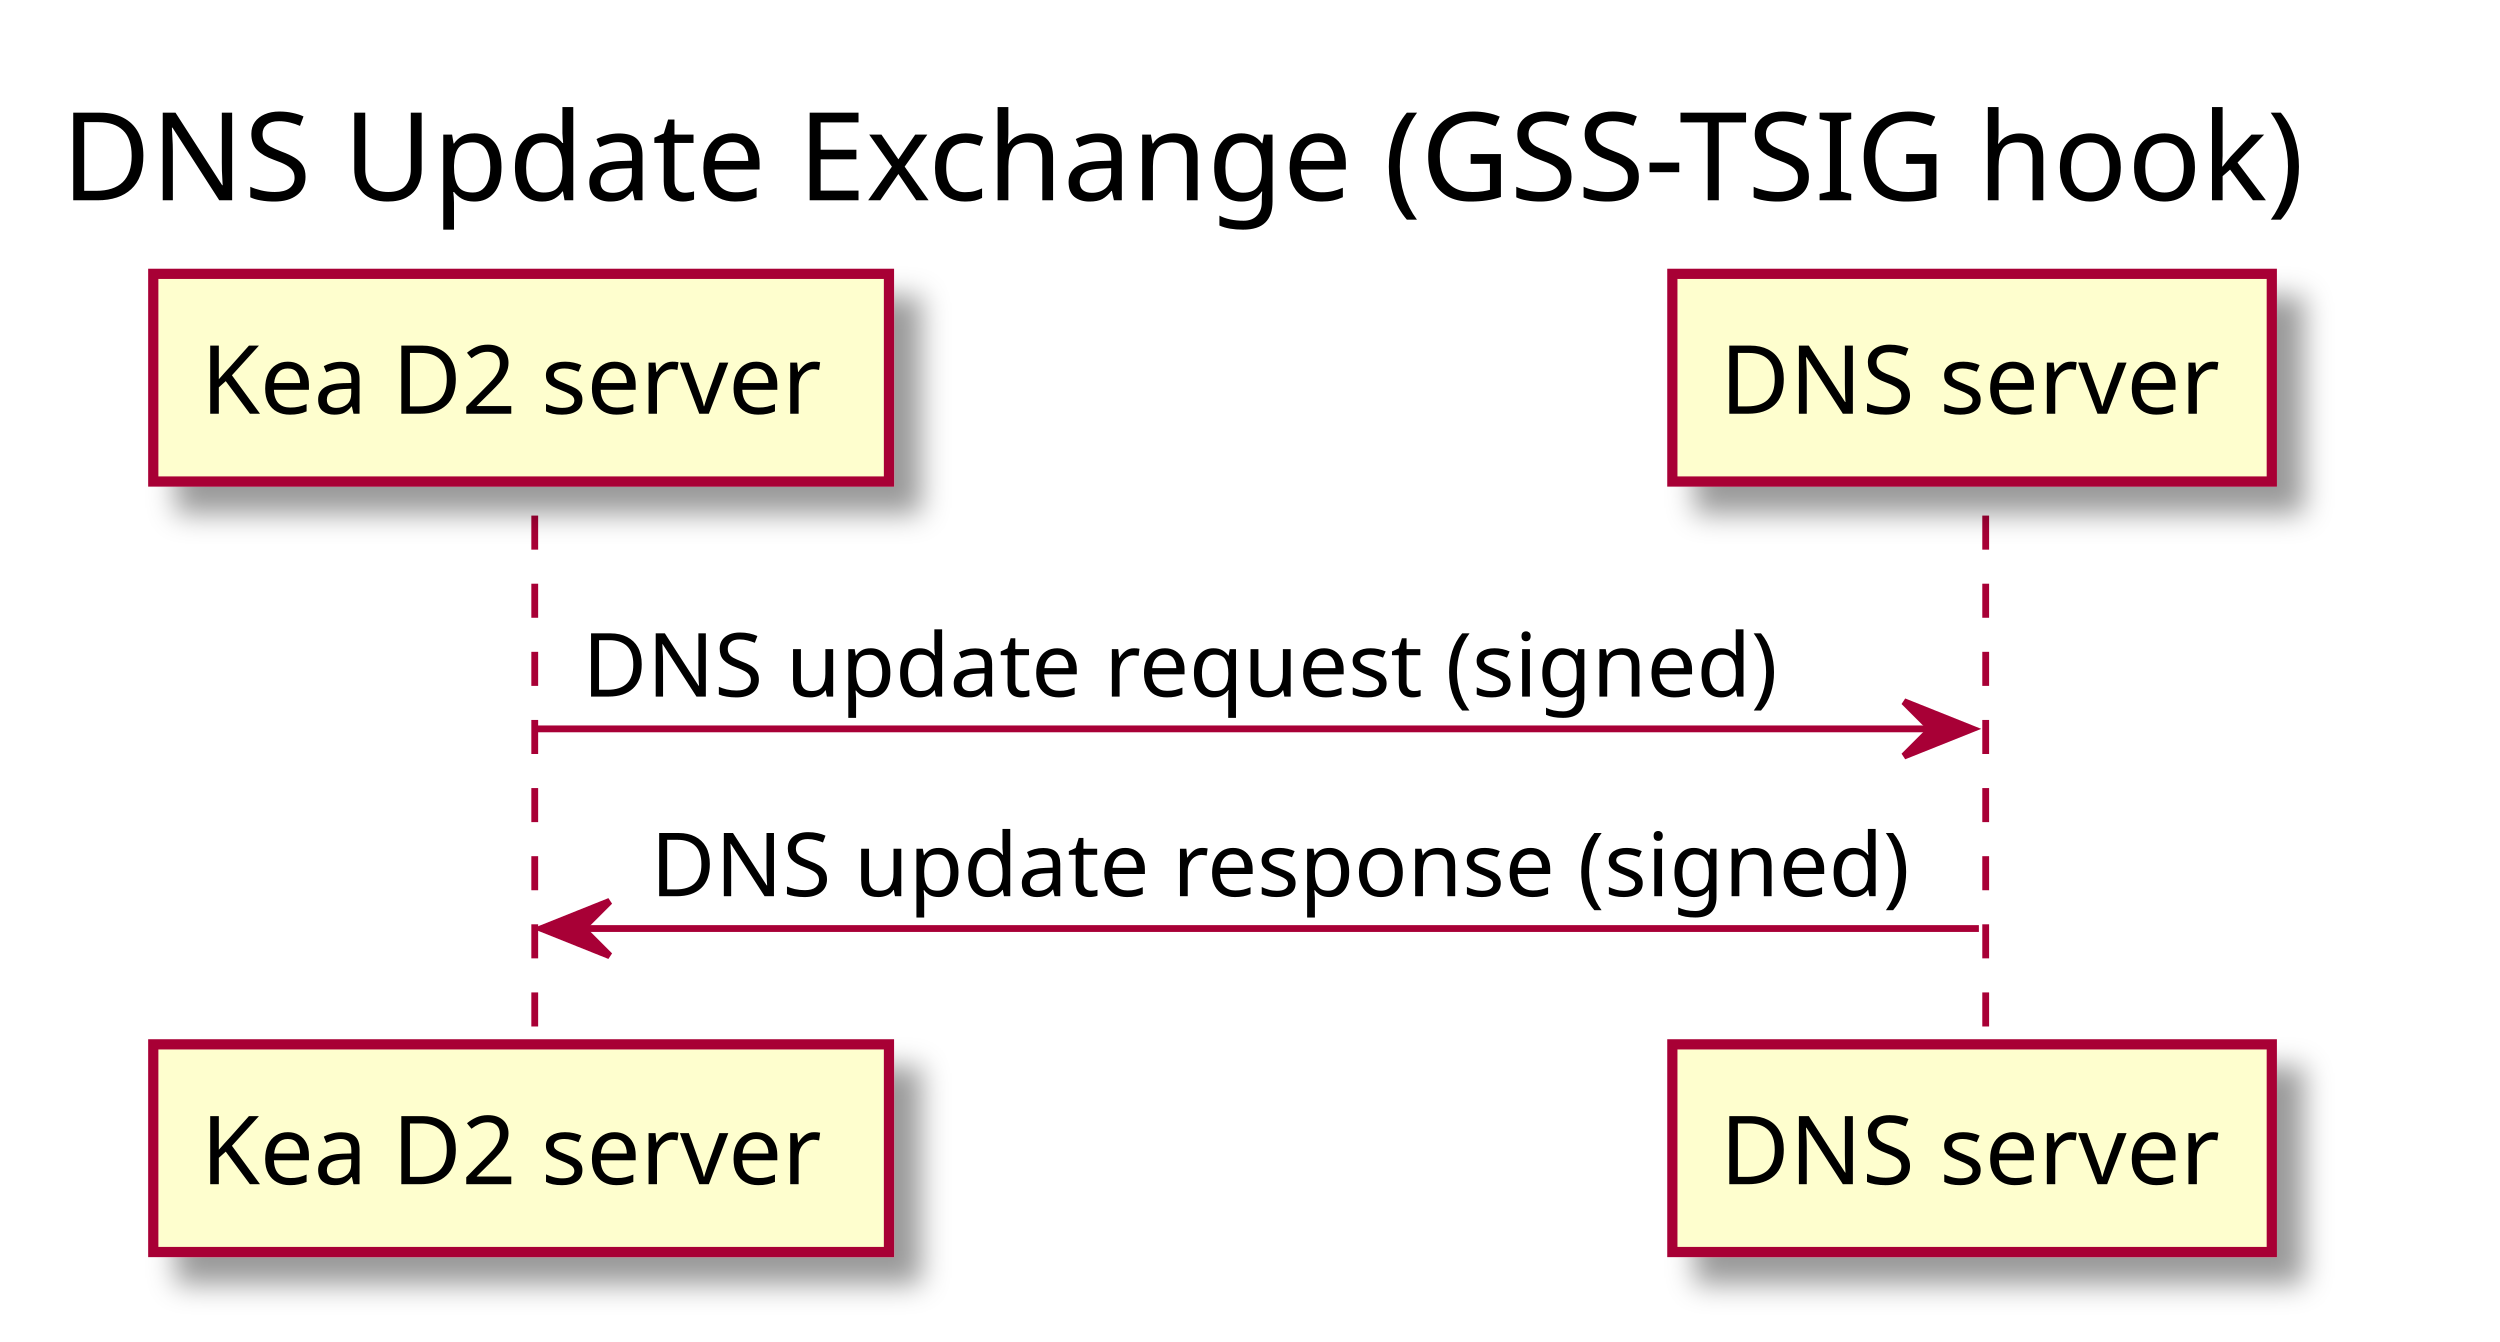
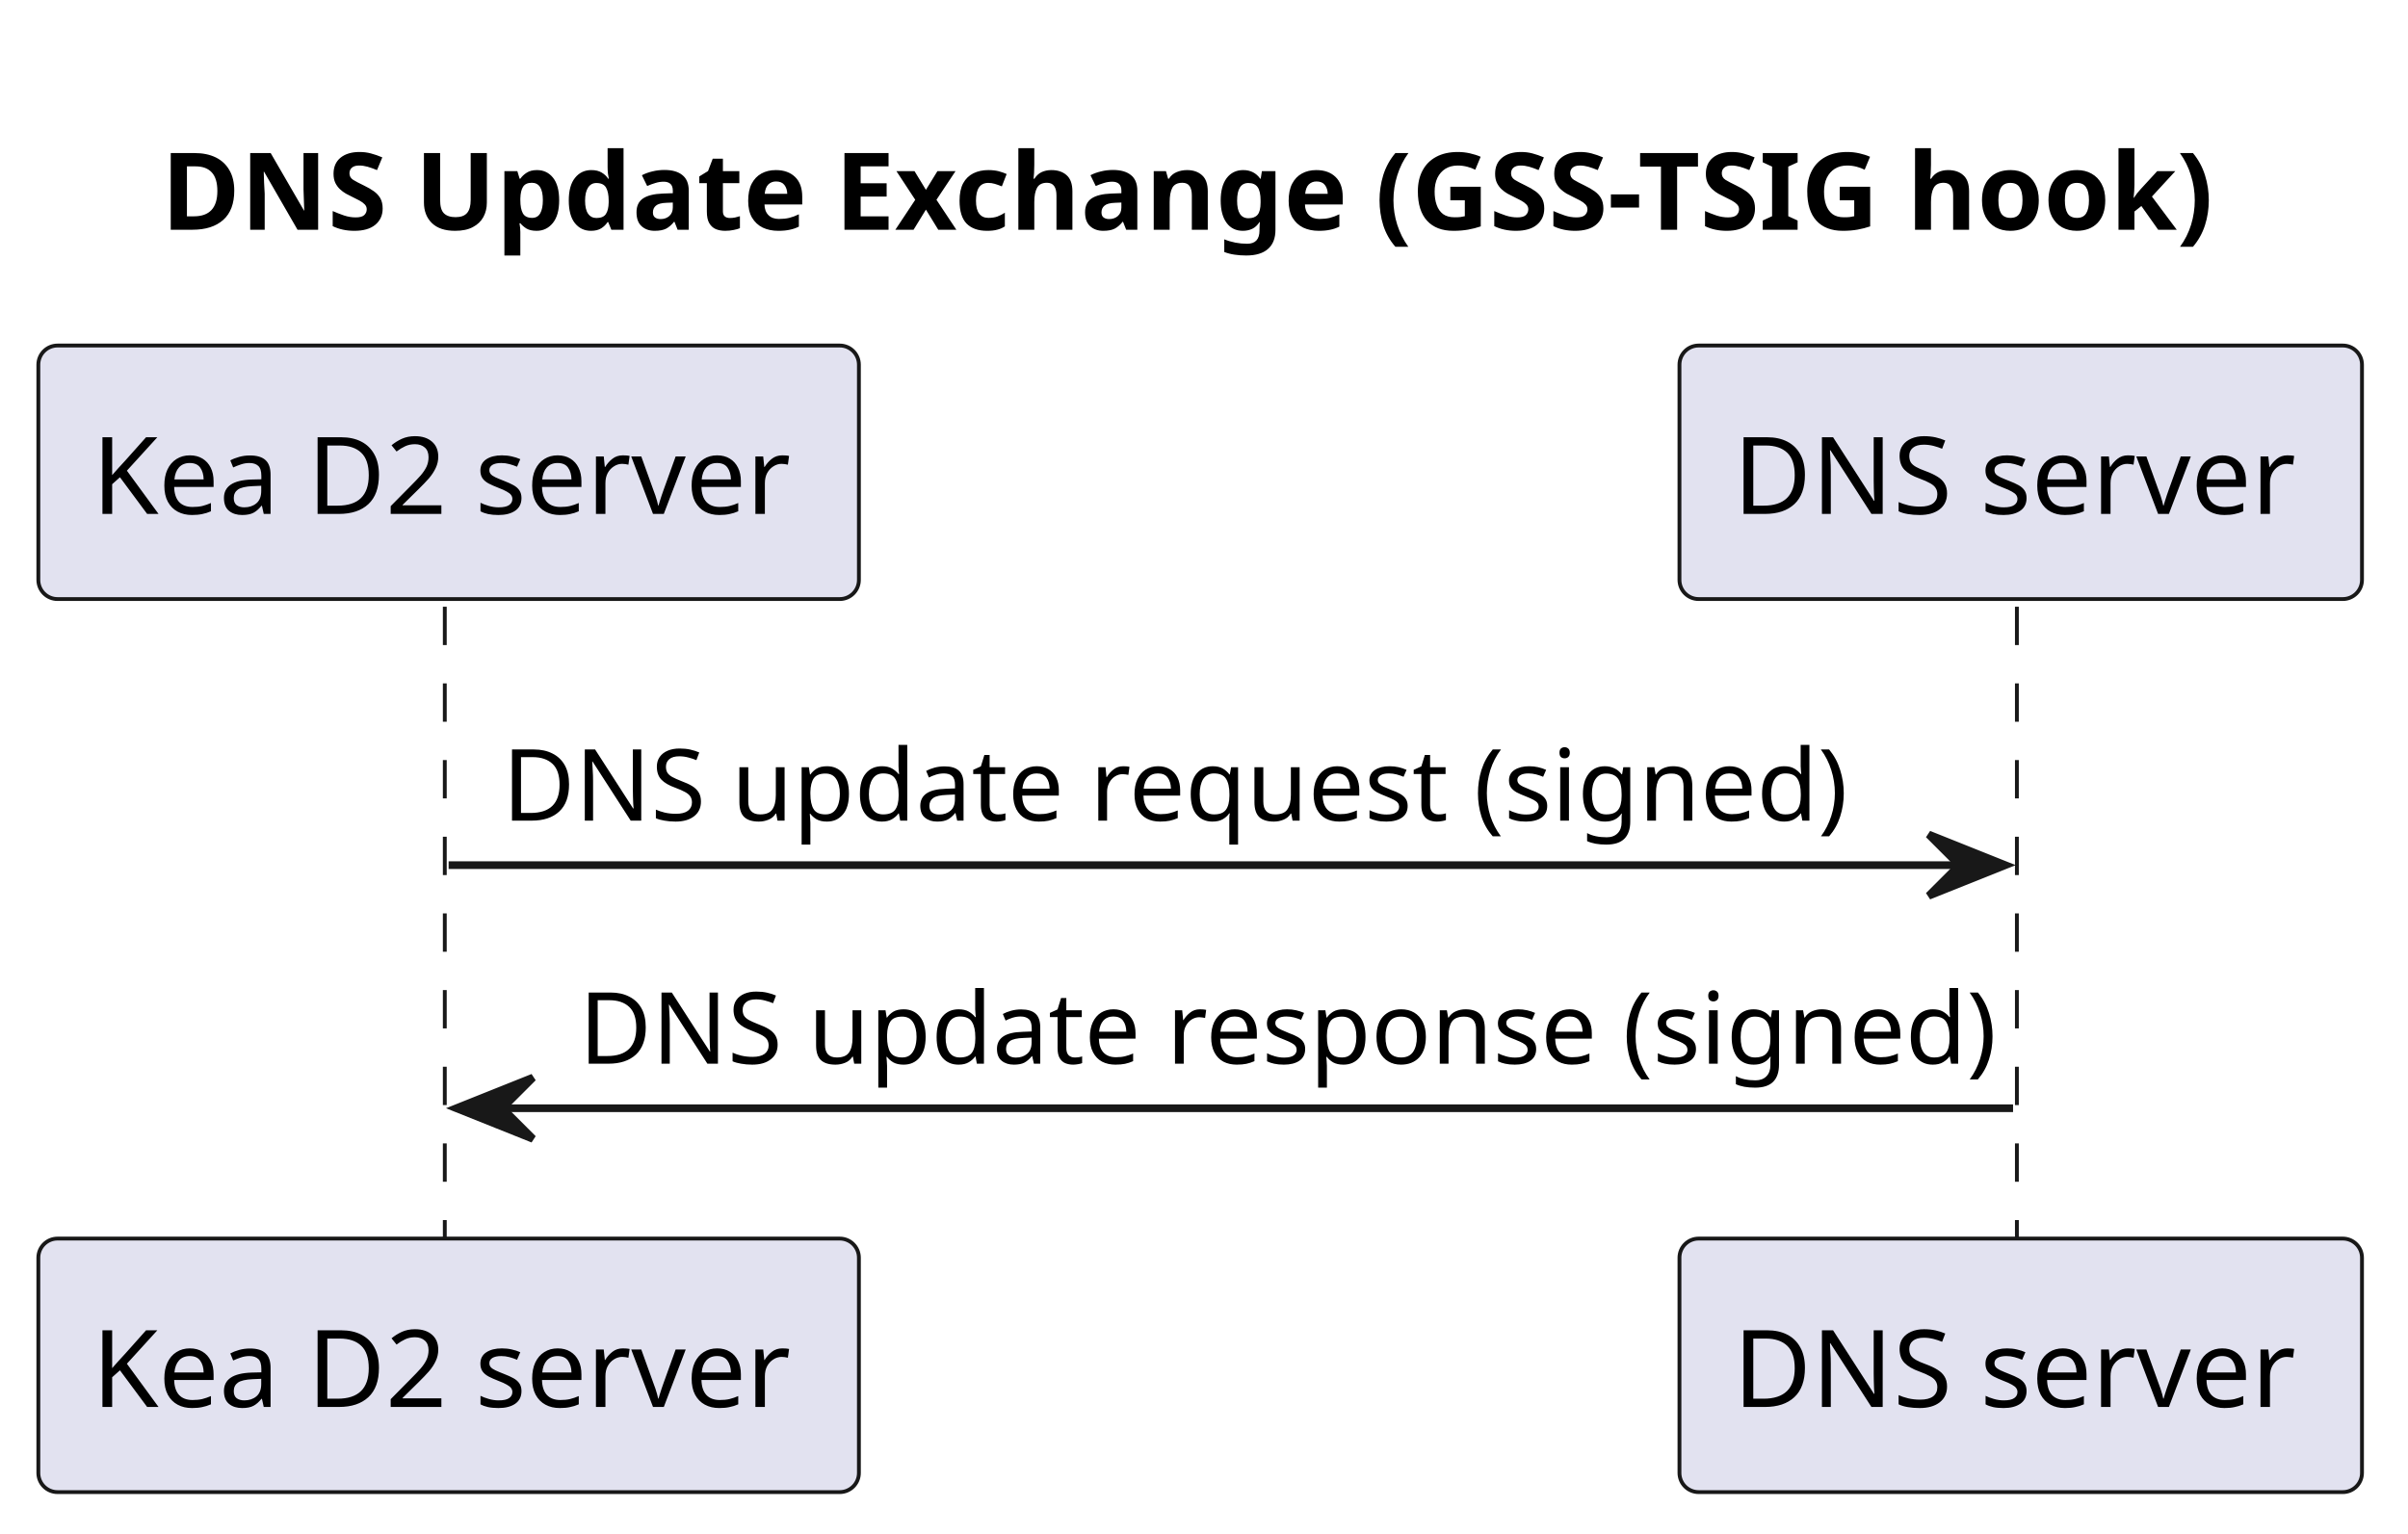
- <svg xmlns="http://www.w3.org/2000/svg" contentScriptType="application/ecmascript" contentStyleType="text/css" height="197px" preserveAspectRatio="none" style="width:367px;height:197px;background:#FFFFFF;" version="1.1" viewBox="0 0 367 197" width="367px" zoomAndPan="magnify">
-   <defs>
-     <filter height="300%" id="f1k5dkaewnu0nj" width="300%" x="-1" y="-1">
-       <feGaussianBlur result="blurOut" stdDeviation="2.0" />
-       <feColorMatrix in="blurOut" result="blurOut2" type="matrix" values="0 0 0 0 0 0 0 0 0 0 0 0 0 0 0 0 0 0 .4 0" />
-       <feOffset dx="4.0" dy="4.0" in="blurOut2" result="blurOut3" />
-       <feBlend in="SourceGraphic" in2="blurOut3" mode="normal" />
-     </filter>
-   </defs>
+ <svg xmlns="http://www.w3.org/2000/svg" contentStyleType="text/css" height="200px" preserveAspectRatio="none" style="width:314px;height:200px;background:#FFFFFF;" version="1.1" viewBox="0 0 314 200" width="314px" zoomAndPan="magnify">
+   <defs />
  <g>
-     <text fill="#000000" font-family="sans-serif" font-size="18" lengthAdjust="spacing" textLength="342" x="9" y="29.402">DNS Update Exchange (GSS-TSIG hook)</text>
-     <line style="stroke:#A80036;stroke-width:1.0;stroke-dasharray:5.0,5.0;" x1="78.5" x2="78.5" y1="75.688" y2="154.309" />
-     <line style="stroke:#A80036;stroke-width:1.0;stroke-dasharray:5.0,5.0;" x1="291.5" x2="291.5" y1="75.688" y2="154.309" />
-     <rect fill="#FEFECE" filter="url(#f1k5dkaewnu0nj)" height="30.488" style="stroke:#A80036;stroke-width:1.5;" width="108" x="22.5" y="40.199" />
-     <text fill="#000000" font-family="sans-serif" font-size="14" lengthAdjust="spacing" textLength="94" x="29.5" y="60.734">Kea D2 server</text>
-     <rect fill="#FEFECE" filter="url(#f1k5dkaewnu0nj)" height="30.488" style="stroke:#A80036;stroke-width:1.5;" width="108" x="22.5" y="153.309" />
-     <text fill="#000000" font-family="sans-serif" font-size="14" lengthAdjust="spacing" textLength="94" x="29.5" y="173.844">Kea D2 server</text>
-     <rect fill="#FEFECE" filter="url(#f1k5dkaewnu0nj)" height="30.488" style="stroke:#A80036;stroke-width:1.5;" width="88" x="245.5" y="40.199" />
-     <text fill="#000000" font-family="sans-serif" font-size="14" lengthAdjust="spacing" textLength="74" x="252.5" y="60.734">DNS server</text>
-     <rect fill="#FEFECE" filter="url(#f1k5dkaewnu0nj)" height="30.488" style="stroke:#A80036;stroke-width:1.5;" width="88" x="245.5" y="153.309" />
-     <text fill="#000000" font-family="sans-serif" font-size="14" lengthAdjust="spacing" textLength="74" x="252.5" y="173.844">DNS server</text>
-     <polygon fill="#A80036" points="279.5,102.998,289.5,106.998,279.5,110.998,283.5,106.998" style="stroke:#A80036;stroke-width:1.0;" />
-     <line style="stroke:#A80036;stroke-width:1.0;" x1="78.5" x2="285.5" y1="106.998" y2="106.998" />
-     <text fill="#000000" font-family="sans-serif" font-size="13" lengthAdjust="spacing" textLength="179" x="85.5" y="102.256">DNS update request (signed)</text>
-     <polygon fill="#A80036" points="89.5,132.309,79.5,136.309,89.5,140.309,85.5,136.309" style="stroke:#A80036;stroke-width:1.0;" />
-     <line style="stroke:#A80036;stroke-width:1.0;" x1="83.5" x2="290.5" y1="136.309" y2="136.309" />
-     <text fill="#000000" font-family="sans-serif" font-size="13" lengthAdjust="spacing" textLength="189" x="95.5" y="131.566">DNS update response (signed)</text>
+     <text fill="#000000" font-family="sans-serif" font-size="14" font-weight="bold" lengthAdjust="spacing" textLength="270" x="21" y="29.966">DNS Update Exchange (GSS-TSIG hook)</text>
+     <line style="stroke:#181818;stroke-width:0.5;stroke-dasharray:5.0,5.0;" x1="58" x2="58" y1="79.136" y2="162.548" />
+     <line style="stroke:#181818;stroke-width:0.5;stroke-dasharray:5.0,5.0;" x1="263" x2="263" y1="79.136" y2="162.548" />
+     <rect fill="#E2E2F0" height="33.068" rx="2.5" ry="2.5" style="stroke:#181818;stroke-width:0.5;" width="107" x="5" y="45.068" />
+     <text fill="#000000" font-family="sans-serif" font-size="14" lengthAdjust="spacing" textLength="93" x="12" y="67.034">Kea D2 server</text>
+     <rect fill="#E2E2F0" height="33.068" rx="2.5" ry="2.5" style="stroke:#181818;stroke-width:0.5;" width="107" x="5" y="161.548" />
+     <text fill="#000000" font-family="sans-serif" font-size="14" lengthAdjust="spacing" textLength="93" x="12" y="183.514">Kea D2 server</text>
+     <rect fill="#E2E2F0" height="33.068" rx="2.5" ry="2.5" style="stroke:#181818;stroke-width:0.5;" width="89" x="219" y="45.068" />
+     <text fill="#000000" font-family="sans-serif" font-size="14" lengthAdjust="spacing" textLength="75" x="226" y="67.034">DNS server</text>
+     <rect fill="#E2E2F0" height="33.068" rx="2.5" ry="2.5" style="stroke:#181818;stroke-width:0.5;" width="89" x="219" y="161.548" />
+     <text fill="#000000" font-family="sans-serif" font-size="14" lengthAdjust="spacing" textLength="75" x="226" y="183.514">DNS server</text>
+     <polygon fill="#181818" points="251.5,108.842,261.5,112.842,251.5,116.842,255.5,112.842" style="stroke:#181818;stroke-width:1.0;" />
+     <line style="stroke:#181818;stroke-width:1.0;" x1="58.5" x2="257.5" y1="112.842" y2="112.842" />
+     <text fill="#000000" font-family="sans-serif" font-size="13" lengthAdjust="spacing" textLength="172" x="65.5" y="107.033">DNS update request (signed)</text>
+     <polygon fill="#181818" points="69.5,140.548,59.5,144.548,69.5,148.548,65.5,144.548" style="stroke:#181818;stroke-width:1.0;" />
+     <line style="stroke:#181818;stroke-width:1.0;" x1="63.5" x2="262.5" y1="144.548" y2="144.548" />
+     <text fill="#000000" font-family="sans-serif" font-size="13" lengthAdjust="spacing" textLength="181" x="75.5" y="138.739">DNS update response (signed)</text>
  </g>
</svg>
